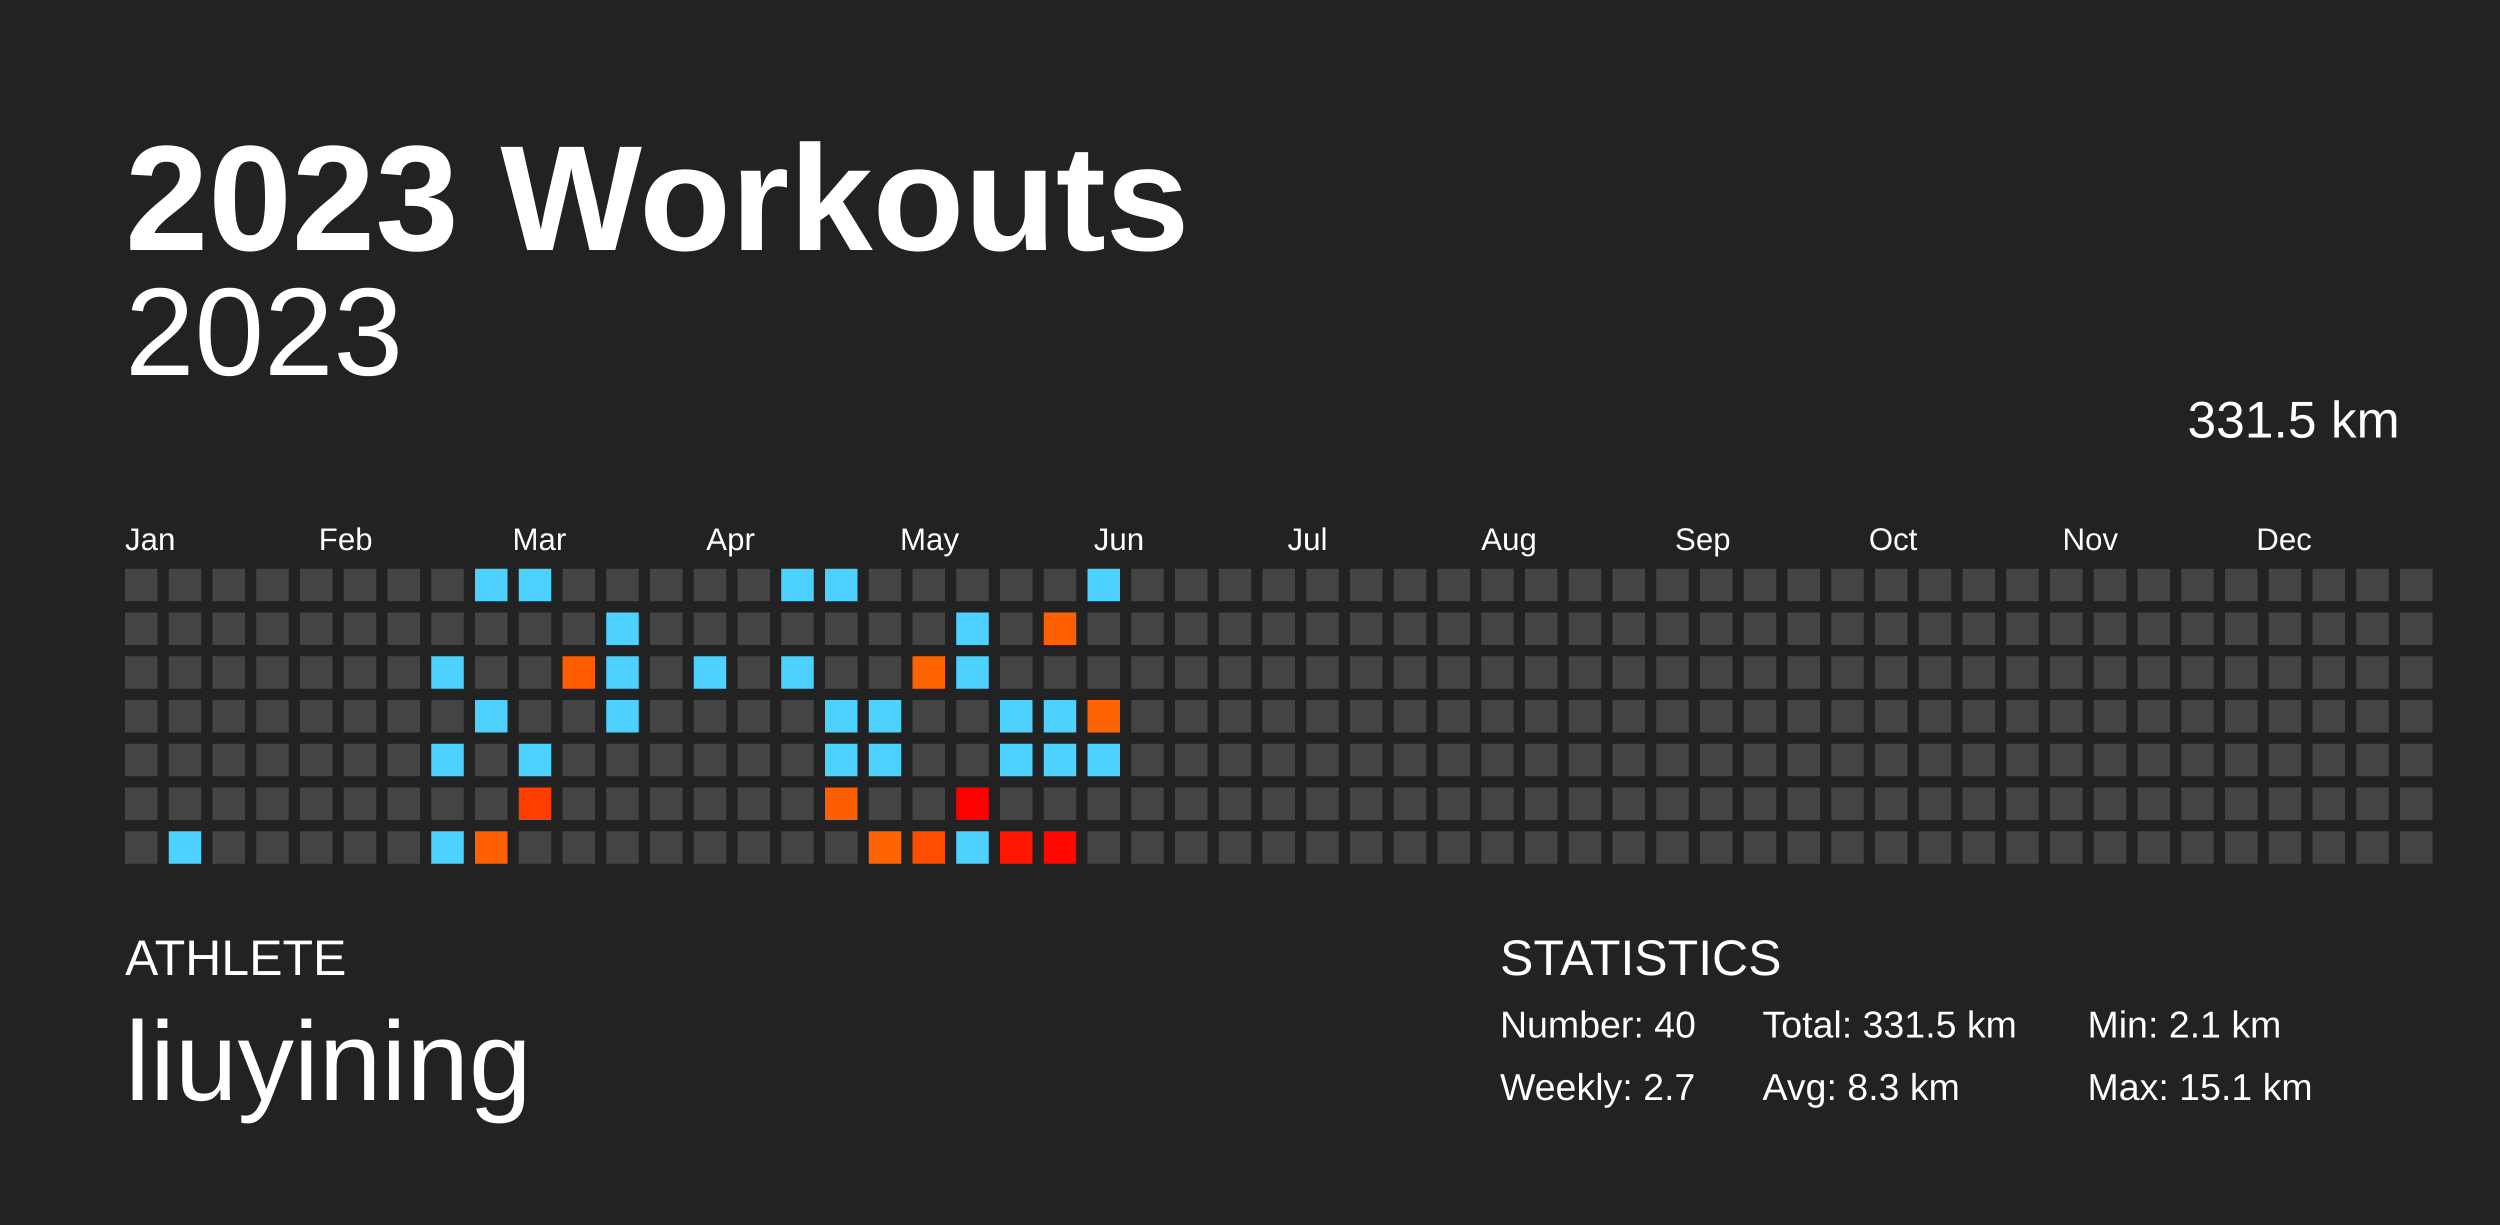
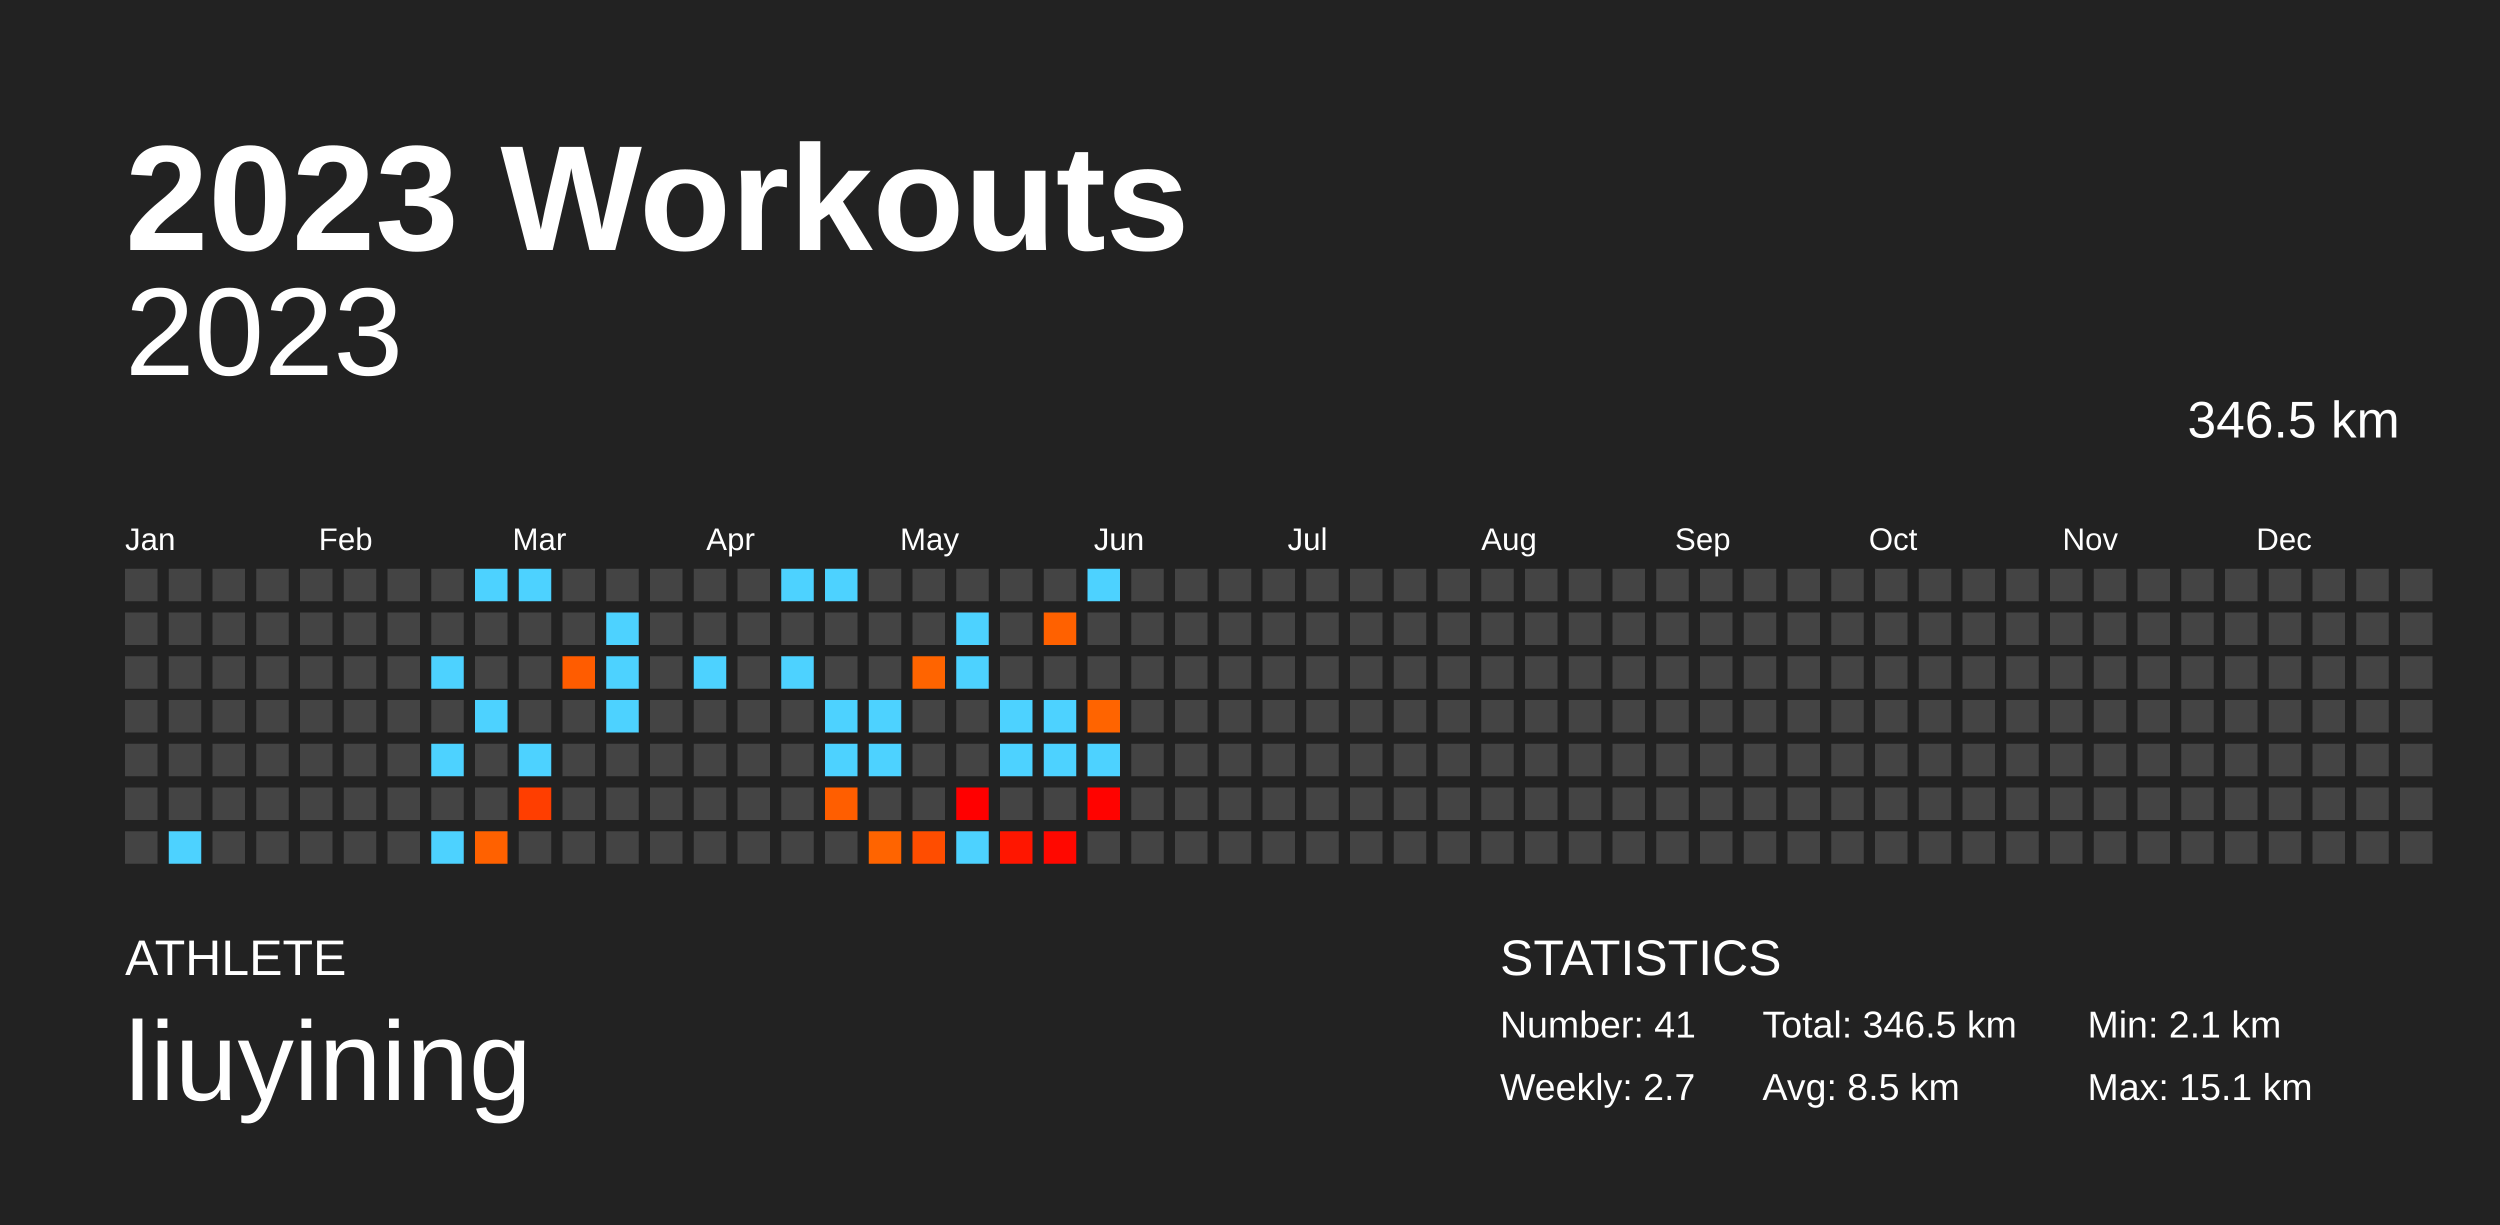
<svg xmlns="http://www.w3.org/2000/svg" baseProfile="full" height="98mm" version="1.1" viewBox="0,0,200,98" width="200mm">
  <defs />
  <rect fill="#222222" height="98" width="200" x="0" y="0" />
  <text fill="#FFFFFF" style="font-size:12px; font-family:Arial; font-weight:bold;" x="10" y="20">2023 Workouts</text>
  <text fill="#FFFFFF" style="font-size:4px; font-family:Arial" x="10" y="78">ATHLETE</text>
  <text fill="#FFFFFF" style="font-size:9px; font-family:Arial" x="10" y="88">liuyining</text>
  <text fill="#FFFFFF" style="font-size:4px; font-family:Arial" x="120" y="78">STATISTICS</text>
-   <text fill="#FFFFFF" style="font-size:3px; font-family:Arial" x="120" y="83">Number: 40</text>
+   <text fill="#FFFFFF" style="font-size:3px; font-family:Arial" x="120" y="83">Number: 41</text>
  <text fill="#FFFFFF" style="font-size:3px; font-family:Arial" x="120" y="88">Weekly: 2.7</text>
-   <text fill="#FFFFFF" style="font-size:3px; font-family:Arial" x="141" y="83">Total: 331.5 km</text>
-   <text fill="#FFFFFF" style="font-size:3px; font-family:Arial" x="141" y="88">Avg: 8.3 km</text>
+   <text fill="#FFFFFF" style="font-size:3px; font-family:Arial" x="141" y="83">Total: 346.5 km</text>
+   <text fill="#FFFFFF" style="font-size:3px; font-family:Arial" x="141" y="88">Avg: 8.5 km</text>
  <text fill="#FFFFFF" style="font-size:3px; font-family:Arial" x="167" y="83">Min: 2.1 km</text>
  <text fill="#FFFFFF" style="font-size:3px; font-family:Arial" x="167" y="88">Max: 15.1 km</text>
  <text alignment-baseline="hanging" fill="#FFFFFF" style="font-size:10.0px; font-family:Arial;" x="10" y="30">2023</text>
-   <text alignment-baseline="hanging" fill="#FFFFFF" style="font-size:4.125px; font-family:Arial;" x="175" y="35">331.5 km</text>
+   <text alignment-baseline="hanging" fill="#FFFFFF" style="font-size:4.125px; font-family:Arial;" x="175" y="35">346.5 km</text>
  <text fill="#FFFFFF" style="font-size:2.5px; font-family:Arial" x="10.0" y="44">Jan</text>
  <text fill="#FFFFFF" style="font-size:2.5px; font-family:Arial" x="25.5" y="44">Feb</text>
  <text fill="#FFFFFF" style="font-size:2.5px; font-family:Arial" x="41.0" y="44">Mar</text>
  <text fill="#FFFFFF" style="font-size:2.5px; font-family:Arial" x="56.5" y="44">Apr</text>
  <text fill="#FFFFFF" style="font-size:2.5px; font-family:Arial" x="72.0" y="44">May</text>
  <text fill="#FFFFFF" style="font-size:2.5px; font-family:Arial" x="87.5" y="44">Jun</text>
  <text fill="#FFFFFF" style="font-size:2.5px; font-family:Arial" x="103.0" y="44">Jul</text>
  <text fill="#FFFFFF" style="font-size:2.5px; font-family:Arial" x="118.5" y="44">Aug</text>
  <text fill="#FFFFFF" style="font-size:2.5px; font-family:Arial" x="134.0" y="44">Sep</text>
  <text fill="#FFFFFF" style="font-size:2.5px; font-family:Arial" x="149.5" y="44">Oct</text>
  <text fill="#FFFFFF" style="font-size:2.5px; font-family:Arial" x="165.0" y="44">Nov</text>
  <text fill="#FFFFFF" style="font-size:2.5px; font-family:Arial" x="180.5" y="44">Dec</text>
  <rect fill="#444444" height="2.6" width="2.6" x="10.0" y="45.5" />
  <rect fill="#444444" height="2.6" width="2.6" x="10.0" y="49.0" />
  <rect fill="#444444" height="2.6" width="2.6" x="10.0" y="52.5" />
  <rect fill="#444444" height="2.6" width="2.6" x="10.0" y="56.0" />
  <rect fill="#444444" height="2.6" width="2.6" x="10.0" y="59.5" />
  <rect fill="#444444" height="2.6" width="2.6" x="10.0" y="63.0" />
  <rect fill="#444444" height="2.6" width="2.6" x="10.0" y="66.5" />
  <rect fill="#444444" height="2.6" width="2.6" x="13.5" y="45.5" />
  <rect fill="#444444" height="2.6" width="2.6" x="13.5" y="49.0" />
  <rect fill="#444444" height="2.6" width="2.6" x="13.5" y="52.5" />
  <rect fill="#444444" height="2.6" width="2.6" x="13.5" y="56.0" />
  <rect fill="#444444" height="2.6" width="2.6" x="13.5" y="59.5" />
  <rect fill="#444444" height="2.6" width="2.6" x="13.5" y="63.0" />
  <rect fill="#4dd2ff" height="2.6" width="2.6" x="13.5" y="66.5" />
  <rect fill="#444444" height="2.6" width="2.6" x="17.0" y="45.5" />
  <rect fill="#444444" height="2.6" width="2.6" x="17.0" y="49.0" />
  <rect fill="#444444" height="2.6" width="2.6" x="17.0" y="52.5" />
  <rect fill="#444444" height="2.6" width="2.6" x="17.0" y="56.0" />
  <rect fill="#444444" height="2.6" width="2.6" x="17.0" y="59.5" />
  <rect fill="#444444" height="2.6" width="2.6" x="17.0" y="63.0" />
  <rect fill="#444444" height="2.6" width="2.6" x="17.0" y="66.5" />
  <rect fill="#444444" height="2.6" width="2.6" x="20.5" y="45.5" />
  <rect fill="#444444" height="2.6" width="2.6" x="20.5" y="49.0" />
  <rect fill="#444444" height="2.6" width="2.6" x="20.5" y="52.5" />
  <rect fill="#444444" height="2.6" width="2.6" x="20.5" y="56.0" />
  <rect fill="#444444" height="2.6" width="2.6" x="20.5" y="59.5" />
  <rect fill="#444444" height="2.6" width="2.6" x="20.5" y="63.0" />
  <rect fill="#444444" height="2.6" width="2.6" x="20.5" y="66.5" />
  <rect fill="#444444" height="2.6" width="2.6" x="24.0" y="45.5" />
  <rect fill="#444444" height="2.6" width="2.6" x="24.0" y="49.0" />
  <rect fill="#444444" height="2.6" width="2.6" x="24.0" y="52.5" />
  <rect fill="#444444" height="2.6" width="2.6" x="24.0" y="56.0" />
  <rect fill="#444444" height="2.6" width="2.6" x="24.0" y="59.5" />
  <rect fill="#444444" height="2.6" width="2.6" x="24.0" y="63.0" />
  <rect fill="#444444" height="2.6" width="2.6" x="24.0" y="66.5" />
  <rect fill="#444444" height="2.6" width="2.6" x="27.5" y="45.5" />
  <rect fill="#444444" height="2.6" width="2.6" x="27.5" y="49.0" />
  <rect fill="#444444" height="2.6" width="2.6" x="27.5" y="52.5" />
  <rect fill="#444444" height="2.6" width="2.6" x="27.5" y="56.0" />
  <rect fill="#444444" height="2.6" width="2.6" x="27.5" y="59.5" />
  <rect fill="#444444" height="2.6" width="2.6" x="27.5" y="63.0" />
  <rect fill="#444444" height="2.6" width="2.6" x="27.5" y="66.5" />
  <rect fill="#444444" height="2.6" width="2.6" x="31.0" y="45.5" />
  <rect fill="#444444" height="2.6" width="2.6" x="31.0" y="49.0" />
  <rect fill="#444444" height="2.6" width="2.6" x="31.0" y="52.5" />
  <rect fill="#444444" height="2.6" width="2.6" x="31.0" y="56.0" />
  <rect fill="#444444" height="2.6" width="2.6" x="31.0" y="59.5" />
  <rect fill="#444444" height="2.6" width="2.6" x="31.0" y="63.0" />
  <rect fill="#444444" height="2.6" width="2.6" x="31.0" y="66.5" />
  <rect fill="#444444" height="2.6" width="2.6" x="34.5" y="45.5" />
  <rect fill="#444444" height="2.6" width="2.6" x="34.5" y="49.0" />
  <rect fill="#4dd2ff" height="2.6" width="2.6" x="34.5" y="52.5" />
  <rect fill="#444444" height="2.6" width="2.6" x="34.5" y="56.0" />
  <rect fill="#4dd2ff" height="2.6" width="2.6" x="34.5" y="59.5" />
  <rect fill="#444444" height="2.6" width="2.6" x="34.5" y="63.0" />
  <rect fill="#4dd2ff" height="2.6" width="2.6" x="34.5" y="66.5" />
  <rect fill="#4dd2ff" height="2.6" width="2.6" x="38.0" y="45.5" />
  <rect fill="#444444" height="2.6" width="2.6" x="38.0" y="49.0" />
  <rect fill="#444444" height="2.6" width="2.6" x="38.0" y="52.5" />
  <rect fill="#4dd2ff" height="2.6" width="2.6" x="38.0" y="56.0" />
  <rect fill="#444444" height="2.6" width="2.6" x="38.0" y="59.5" />
  <rect fill="#444444" height="2.6" width="2.6" x="38.0" y="63.0" />
  <rect fill="#ff6100" height="2.6" width="2.6" x="38.0" y="66.5" />
  <rect fill="#4dd2ff" height="2.6" width="2.6" x="41.5" y="45.5" />
  <rect fill="#444444" height="2.6" width="2.6" x="41.5" y="49.0" />
  <rect fill="#444444" height="2.6" width="2.6" x="41.5" y="52.5" />
  <rect fill="#444444" height="2.6" width="2.6" x="41.5" y="56.0" />
  <rect fill="#4dd2ff" height="2.6" width="2.6" x="41.5" y="59.5" />
  <rect fill="#ff3e00" height="2.6" width="2.6" x="41.5" y="63.0" />
  <rect fill="#444444" height="2.6" width="2.6" x="41.5" y="66.5" />
  <rect fill="#444444" height="2.6" width="2.6" x="45.0" y="45.5" />
  <rect fill="#444444" height="2.6" width="2.6" x="45.0" y="49.0" />
  <rect fill="#ff5c00" height="2.6" width="2.6" x="45.0" y="52.5" />
  <rect fill="#444444" height="2.6" width="2.6" x="45.0" y="56.0" />
  <rect fill="#444444" height="2.6" width="2.6" x="45.0" y="59.5" />
  <rect fill="#444444" height="2.6" width="2.6" x="45.0" y="63.0" />
  <rect fill="#444444" height="2.6" width="2.6" x="45.0" y="66.5" />
  <rect fill="#444444" height="2.6" width="2.6" x="48.5" y="45.5" />
  <rect fill="#4dd2ff" height="2.6" width="2.6" x="48.5" y="49.0" />
  <rect fill="#4dd2ff" height="2.6" width="2.6" x="48.5" y="52.5" />
  <rect fill="#4dd2ff" height="2.6" width="2.6" x="48.5" y="56.0" />
  <rect fill="#444444" height="2.6" width="2.6" x="48.5" y="59.5" />
  <rect fill="#444444" height="2.6" width="2.6" x="48.5" y="63.0" />
  <rect fill="#444444" height="2.6" width="2.6" x="48.5" y="66.5" />
  <rect fill="#444444" height="2.6" width="2.6" x="52.0" y="45.5" />
  <rect fill="#444444" height="2.6" width="2.6" x="52.0" y="49.0" />
  <rect fill="#444444" height="2.6" width="2.6" x="52.0" y="52.5" />
  <rect fill="#444444" height="2.6" width="2.6" x="52.0" y="56.0" />
  <rect fill="#444444" height="2.6" width="2.6" x="52.0" y="59.5" />
  <rect fill="#444444" height="2.6" width="2.6" x="52.0" y="63.0" />
  <rect fill="#444444" height="2.6" width="2.6" x="52.0" y="66.5" />
  <rect fill="#444444" height="2.6" width="2.6" x="55.5" y="45.5" />
  <rect fill="#444444" height="2.6" width="2.6" x="55.5" y="49.0" />
  <rect fill="#4dd2ff" height="2.6" width="2.6" x="55.5" y="52.5" />
  <rect fill="#444444" height="2.6" width="2.6" x="55.5" y="56.0" />
  <rect fill="#444444" height="2.6" width="2.6" x="55.5" y="59.5" />
  <rect fill="#444444" height="2.6" width="2.6" x="55.5" y="63.0" />
  <rect fill="#444444" height="2.6" width="2.6" x="55.5" y="66.5" />
  <rect fill="#444444" height="2.6" width="2.6" x="59.0" y="45.5" />
  <rect fill="#444444" height="2.6" width="2.6" x="59.0" y="49.0" />
  <rect fill="#444444" height="2.6" width="2.6" x="59.0" y="52.5" />
  <rect fill="#444444" height="2.6" width="2.6" x="59.0" y="56.0" />
  <rect fill="#444444" height="2.6" width="2.6" x="59.0" y="59.5" />
  <rect fill="#444444" height="2.6" width="2.6" x="59.0" y="63.0" />
  <rect fill="#444444" height="2.6" width="2.6" x="59.0" y="66.5" />
  <rect fill="#4dd2ff" height="2.6" width="2.6" x="62.5" y="45.5" />
  <rect fill="#444444" height="2.6" width="2.6" x="62.5" y="49.0" />
  <rect fill="#4dd2ff" height="2.6" width="2.6" x="62.5" y="52.5" />
  <rect fill="#444444" height="2.6" width="2.6" x="62.5" y="56.0" />
  <rect fill="#444444" height="2.6" width="2.6" x="62.5" y="59.5" />
  <rect fill="#444444" height="2.6" width="2.6" x="62.5" y="63.0" />
  <rect fill="#444444" height="2.6" width="2.6" x="62.5" y="66.5" />
  <rect fill="#4dd2ff" height="2.6" width="2.6" x="66.0" y="45.5" />
  <rect fill="#444444" height="2.6" width="2.6" x="66.0" y="49.0" />
  <rect fill="#444444" height="2.6" width="2.6" x="66.0" y="52.5" />
  <rect fill="#4dd2ff" height="2.6" width="2.6" x="66.0" y="56.0" />
  <rect fill="#4dd2ff" height="2.6" width="2.6" x="66.0" y="59.5" />
  <rect fill="#ff5e00" height="2.6" width="2.6" x="66.0" y="63.0" />
  <rect fill="#444444" height="2.6" width="2.6" x="66.0" y="66.5" />
  <rect fill="#444444" height="2.6" width="2.6" x="69.5" y="45.5" />
  <rect fill="#444444" height="2.6" width="2.6" x="69.5" y="49.0" />
  <rect fill="#444444" height="2.6" width="2.6" x="69.5" y="52.5" />
  <rect fill="#4dd2ff" height="2.6" width="2.6" x="69.5" y="56.0" />
  <rect fill="#4dd2ff" height="2.6" width="2.6" x="69.5" y="59.5" />
  <rect fill="#444444" height="2.6" width="2.6" x="69.5" y="63.0" />
  <rect fill="#ff6400" height="2.6" width="2.6" x="69.5" y="66.5" />
  <rect fill="#444444" height="2.6" width="2.6" x="73.0" y="45.5" />
  <rect fill="#444444" height="2.6" width="2.6" x="73.0" y="49.0" />
  <rect fill="#ff6400" height="2.6" width="2.6" x="73.0" y="52.5" />
  <rect fill="#444444" height="2.6" width="2.6" x="73.0" y="56.0" />
  <rect fill="#444444" height="2.6" width="2.6" x="73.0" y="59.5" />
  <rect fill="#444444" height="2.6" width="2.6" x="73.0" y="63.0" />
  <rect fill="#ff4d00" height="2.6" width="2.6" x="73.0" y="66.5" />
  <rect fill="#444444" height="2.6" width="2.6" x="76.5" y="45.5" />
  <rect fill="#4dd2ff" height="2.6" width="2.6" x="76.5" y="49.0" />
  <rect fill="#4dd2ff" height="2.6" width="2.6" x="76.5" y="52.5" />
  <rect fill="#444444" height="2.6" width="2.6" x="76.5" y="56.0" />
  <rect fill="#444444" height="2.6" width="2.6" x="76.5" y="59.5" />
  <rect fill="#ff0000" height="2.6" width="2.6" x="76.5" y="63.0" />
  <rect fill="#4dd2ff" height="2.6" width="2.6" x="76.5" y="66.5" />
  <rect fill="#444444" height="2.6" width="2.6" x="80.0" y="45.5" />
  <rect fill="#444444" height="2.6" width="2.6" x="80.0" y="49.0" />
  <rect fill="#444444" height="2.6" width="2.6" x="80.0" y="52.5" />
  <rect fill="#4dd2ff" height="2.6" width="2.6" x="80.0" y="56.0" />
  <rect fill="#4dd2ff" height="2.6" width="2.6" x="80.0" y="59.5" />
  <rect fill="#444444" height="2.6" width="2.6" x="80.0" y="63.0" />
  <rect fill="#ff1600" height="2.6" width="2.6" x="80.0" y="66.5" />
  <rect fill="#444444" height="2.6" width="2.6" x="83.5" y="45.5" />
  <rect fill="#ff6100" height="2.6" width="2.6" x="83.5" y="49.0" />
  <rect fill="#444444" height="2.6" width="2.6" x="83.5" y="52.5" />
  <rect fill="#4dd2ff" height="2.6" width="2.6" x="83.5" y="56.0" />
  <rect fill="#4dd2ff" height="2.6" width="2.6" x="83.5" y="59.5" />
  <rect fill="#444444" height="2.6" width="2.6" x="83.5" y="63.0" />
  <rect fill="#ff0800" height="2.6" width="2.6" x="83.5" y="66.5" />
  <rect fill="#4dd2ff" height="2.6" width="2.6" x="87.0" y="45.5" />
  <rect fill="#444444" height="2.6" width="2.6" x="87.0" y="49.0" />
  <rect fill="#444444" height="2.6" width="2.6" x="87.0" y="52.5" />
  <rect fill="#ff6400" height="2.6" width="2.6" x="87.0" y="56.0" />
  <rect fill="#4dd2ff" height="2.6" width="2.6" x="87.0" y="59.5" />
-   <rect fill="#444444" height="2.6" width="2.6" x="87.0" y="63.0" />
+   <rect fill="#ff0300" height="2.6" width="2.6" x="87.0" y="63.0" />
  <rect fill="#444444" height="2.6" width="2.6" x="87.0" y="66.5" />
  <rect fill="#444444" height="2.6" width="2.6" x="90.5" y="45.5" />
  <rect fill="#444444" height="2.6" width="2.6" x="90.5" y="49.0" />
  <rect fill="#444444" height="2.6" width="2.6" x="90.5" y="52.5" />
  <rect fill="#444444" height="2.6" width="2.6" x="90.5" y="56.0" />
  <rect fill="#444444" height="2.6" width="2.6" x="90.5" y="59.5" />
  <rect fill="#444444" height="2.6" width="2.6" x="90.5" y="63.0" />
  <rect fill="#444444" height="2.6" width="2.6" x="90.5" y="66.5" />
  <rect fill="#444444" height="2.6" width="2.6" x="94.0" y="45.5" />
  <rect fill="#444444" height="2.6" width="2.6" x="94.0" y="49.0" />
  <rect fill="#444444" height="2.6" width="2.6" x="94.0" y="52.5" />
  <rect fill="#444444" height="2.6" width="2.6" x="94.0" y="56.0" />
  <rect fill="#444444" height="2.6" width="2.6" x="94.0" y="59.5" />
  <rect fill="#444444" height="2.6" width="2.6" x="94.0" y="63.0" />
  <rect fill="#444444" height="2.6" width="2.6" x="94.0" y="66.5" />
  <rect fill="#444444" height="2.6" width="2.6" x="97.5" y="45.5" />
  <rect fill="#444444" height="2.6" width="2.6" x="97.5" y="49.0" />
  <rect fill="#444444" height="2.6" width="2.6" x="97.5" y="52.5" />
  <rect fill="#444444" height="2.6" width="2.6" x="97.5" y="56.0" />
  <rect fill="#444444" height="2.6" width="2.6" x="97.5" y="59.5" />
  <rect fill="#444444" height="2.6" width="2.6" x="97.5" y="63.0" />
  <rect fill="#444444" height="2.6" width="2.6" x="97.5" y="66.5" />
  <rect fill="#444444" height="2.6" width="2.6" x="101.0" y="45.5" />
  <rect fill="#444444" height="2.6" width="2.6" x="101.0" y="49.0" />
  <rect fill="#444444" height="2.6" width="2.6" x="101.0" y="52.5" />
  <rect fill="#444444" height="2.6" width="2.6" x="101.0" y="56.0" />
  <rect fill="#444444" height="2.6" width="2.6" x="101.0" y="59.5" />
  <rect fill="#444444" height="2.6" width="2.6" x="101.0" y="63.0" />
  <rect fill="#444444" height="2.6" width="2.6" x="101.0" y="66.5" />
  <rect fill="#444444" height="2.6" width="2.6" x="104.5" y="45.5" />
  <rect fill="#444444" height="2.6" width="2.6" x="104.5" y="49.0" />
  <rect fill="#444444" height="2.6" width="2.6" x="104.5" y="52.5" />
  <rect fill="#444444" height="2.6" width="2.6" x="104.5" y="56.0" />
  <rect fill="#444444" height="2.6" width="2.6" x="104.5" y="59.5" />
  <rect fill="#444444" height="2.6" width="2.6" x="104.5" y="63.0" />
  <rect fill="#444444" height="2.6" width="2.6" x="104.5" y="66.5" />
  <rect fill="#444444" height="2.6" width="2.6" x="108.0" y="45.5" />
  <rect fill="#444444" height="2.6" width="2.6" x="108.0" y="49.0" />
  <rect fill="#444444" height="2.6" width="2.6" x="108.0" y="52.5" />
  <rect fill="#444444" height="2.6" width="2.6" x="108.0" y="56.0" />
  <rect fill="#444444" height="2.6" width="2.6" x="108.0" y="59.5" />
  <rect fill="#444444" height="2.6" width="2.6" x="108.0" y="63.0" />
  <rect fill="#444444" height="2.6" width="2.6" x="108.0" y="66.5" />
  <rect fill="#444444" height="2.6" width="2.6" x="111.5" y="45.5" />
  <rect fill="#444444" height="2.6" width="2.6" x="111.5" y="49.0" />
  <rect fill="#444444" height="2.6" width="2.6" x="111.5" y="52.5" />
  <rect fill="#444444" height="2.6" width="2.6" x="111.5" y="56.0" />
  <rect fill="#444444" height="2.6" width="2.6" x="111.5" y="59.5" />
  <rect fill="#444444" height="2.6" width="2.6" x="111.5" y="63.0" />
  <rect fill="#444444" height="2.6" width="2.6" x="111.5" y="66.5" />
  <rect fill="#444444" height="2.6" width="2.6" x="115.0" y="45.5" />
  <rect fill="#444444" height="2.6" width="2.6" x="115.0" y="49.0" />
  <rect fill="#444444" height="2.6" width="2.6" x="115.0" y="52.5" />
  <rect fill="#444444" height="2.6" width="2.6" x="115.0" y="56.0" />
  <rect fill="#444444" height="2.6" width="2.6" x="115.0" y="59.5" />
  <rect fill="#444444" height="2.6" width="2.6" x="115.0" y="63.0" />
  <rect fill="#444444" height="2.6" width="2.6" x="115.0" y="66.5" />
  <rect fill="#444444" height="2.6" width="2.6" x="118.5" y="45.5" />
  <rect fill="#444444" height="2.6" width="2.6" x="118.5" y="49.0" />
  <rect fill="#444444" height="2.6" width="2.6" x="118.5" y="52.5" />
  <rect fill="#444444" height="2.6" width="2.6" x="118.5" y="56.0" />
  <rect fill="#444444" height="2.6" width="2.6" x="118.5" y="59.5" />
  <rect fill="#444444" height="2.6" width="2.6" x="118.5" y="63.0" />
  <rect fill="#444444" height="2.6" width="2.6" x="118.5" y="66.5" />
  <rect fill="#444444" height="2.6" width="2.6" x="122.0" y="45.5" />
  <rect fill="#444444" height="2.6" width="2.6" x="122.0" y="49.0" />
  <rect fill="#444444" height="2.6" width="2.6" x="122.0" y="52.5" />
  <rect fill="#444444" height="2.6" width="2.6" x="122.0" y="56.0" />
  <rect fill="#444444" height="2.6" width="2.6" x="122.0" y="59.5" />
  <rect fill="#444444" height="2.6" width="2.6" x="122.0" y="63.0" />
  <rect fill="#444444" height="2.6" width="2.6" x="122.0" y="66.5" />
  <rect fill="#444444" height="2.6" width="2.6" x="125.5" y="45.5" />
  <rect fill="#444444" height="2.6" width="2.6" x="125.5" y="49.0" />
  <rect fill="#444444" height="2.6" width="2.6" x="125.5" y="52.5" />
  <rect fill="#444444" height="2.6" width="2.6" x="125.5" y="56.0" />
  <rect fill="#444444" height="2.6" width="2.6" x="125.5" y="59.5" />
  <rect fill="#444444" height="2.6" width="2.6" x="125.5" y="63.0" />
  <rect fill="#444444" height="2.6" width="2.6" x="125.5" y="66.5" />
  <rect fill="#444444" height="2.6" width="2.6" x="129.0" y="45.5" />
  <rect fill="#444444" height="2.6" width="2.6" x="129.0" y="49.0" />
  <rect fill="#444444" height="2.6" width="2.6" x="129.0" y="52.5" />
  <rect fill="#444444" height="2.6" width="2.6" x="129.0" y="56.0" />
  <rect fill="#444444" height="2.6" width="2.6" x="129.0" y="59.5" />
  <rect fill="#444444" height="2.6" width="2.6" x="129.0" y="63.0" />
  <rect fill="#444444" height="2.6" width="2.6" x="129.0" y="66.5" />
  <rect fill="#444444" height="2.6" width="2.6" x="132.5" y="45.5" />
  <rect fill="#444444" height="2.6" width="2.6" x="132.5" y="49.0" />
  <rect fill="#444444" height="2.6" width="2.6" x="132.5" y="52.5" />
  <rect fill="#444444" height="2.6" width="2.6" x="132.5" y="56.0" />
  <rect fill="#444444" height="2.6" width="2.6" x="132.5" y="59.5" />
  <rect fill="#444444" height="2.6" width="2.6" x="132.5" y="63.0" />
  <rect fill="#444444" height="2.6" width="2.6" x="132.5" y="66.5" />
  <rect fill="#444444" height="2.6" width="2.6" x="136.0" y="45.5" />
  <rect fill="#444444" height="2.6" width="2.6" x="136.0" y="49.0" />
  <rect fill="#444444" height="2.6" width="2.6" x="136.0" y="52.5" />
  <rect fill="#444444" height="2.6" width="2.6" x="136.0" y="56.0" />
  <rect fill="#444444" height="2.6" width="2.6" x="136.0" y="59.5" />
  <rect fill="#444444" height="2.6" width="2.6" x="136.0" y="63.0" />
  <rect fill="#444444" height="2.6" width="2.6" x="136.0" y="66.5" />
  <rect fill="#444444" height="2.6" width="2.6" x="139.5" y="45.5" />
  <rect fill="#444444" height="2.6" width="2.6" x="139.5" y="49.0" />
  <rect fill="#444444" height="2.6" width="2.6" x="139.5" y="52.5" />
  <rect fill="#444444" height="2.6" width="2.6" x="139.5" y="56.0" />
  <rect fill="#444444" height="2.6" width="2.6" x="139.5" y="59.5" />
  <rect fill="#444444" height="2.6" width="2.6" x="139.5" y="63.0" />
  <rect fill="#444444" height="2.6" width="2.6" x="139.5" y="66.5" />
  <rect fill="#444444" height="2.6" width="2.6" x="143.0" y="45.5" />
  <rect fill="#444444" height="2.6" width="2.6" x="143.0" y="49.0" />
  <rect fill="#444444" height="2.6" width="2.6" x="143.0" y="52.5" />
  <rect fill="#444444" height="2.6" width="2.6" x="143.0" y="56.0" />
  <rect fill="#444444" height="2.6" width="2.6" x="143.0" y="59.5" />
  <rect fill="#444444" height="2.6" width="2.6" x="143.0" y="63.0" />
  <rect fill="#444444" height="2.6" width="2.6" x="143.0" y="66.5" />
  <rect fill="#444444" height="2.6" width="2.6" x="146.5" y="45.5" />
  <rect fill="#444444" height="2.6" width="2.6" x="146.5" y="49.0" />
  <rect fill="#444444" height="2.6" width="2.6" x="146.5" y="52.5" />
  <rect fill="#444444" height="2.6" width="2.6" x="146.5" y="56.0" />
  <rect fill="#444444" height="2.6" width="2.6" x="146.5" y="59.5" />
  <rect fill="#444444" height="2.6" width="2.6" x="146.5" y="63.0" />
  <rect fill="#444444" height="2.6" width="2.6" x="146.5" y="66.5" />
  <rect fill="#444444" height="2.6" width="2.6" x="150.0" y="45.5" />
  <rect fill="#444444" height="2.6" width="2.6" x="150.0" y="49.0" />
  <rect fill="#444444" height="2.6" width="2.6" x="150.0" y="52.5" />
  <rect fill="#444444" height="2.6" width="2.6" x="150.0" y="56.0" />
  <rect fill="#444444" height="2.6" width="2.6" x="150.0" y="59.5" />
  <rect fill="#444444" height="2.6" width="2.6" x="150.0" y="63.0" />
  <rect fill="#444444" height="2.6" width="2.6" x="150.0" y="66.5" />
  <rect fill="#444444" height="2.6" width="2.6" x="153.5" y="45.5" />
  <rect fill="#444444" height="2.6" width="2.6" x="153.5" y="49.0" />
  <rect fill="#444444" height="2.6" width="2.6" x="153.5" y="52.5" />
  <rect fill="#444444" height="2.6" width="2.6" x="153.5" y="56.0" />
  <rect fill="#444444" height="2.6" width="2.6" x="153.5" y="59.5" />
  <rect fill="#444444" height="2.6" width="2.6" x="153.5" y="63.0" />
  <rect fill="#444444" height="2.6" width="2.6" x="153.5" y="66.5" />
  <rect fill="#444444" height="2.6" width="2.6" x="157.0" y="45.5" />
  <rect fill="#444444" height="2.6" width="2.6" x="157.0" y="49.0" />
  <rect fill="#444444" height="2.6" width="2.6" x="157.0" y="52.5" />
  <rect fill="#444444" height="2.6" width="2.6" x="157.0" y="56.0" />
  <rect fill="#444444" height="2.6" width="2.6" x="157.0" y="59.5" />
  <rect fill="#444444" height="2.6" width="2.6" x="157.0" y="63.0" />
  <rect fill="#444444" height="2.6" width="2.6" x="157.0" y="66.5" />
  <rect fill="#444444" height="2.6" width="2.6" x="160.5" y="45.5" />
  <rect fill="#444444" height="2.6" width="2.6" x="160.5" y="49.0" />
  <rect fill="#444444" height="2.6" width="2.6" x="160.5" y="52.5" />
  <rect fill="#444444" height="2.6" width="2.6" x="160.5" y="56.0" />
  <rect fill="#444444" height="2.6" width="2.6" x="160.5" y="59.5" />
  <rect fill="#444444" height="2.6" width="2.6" x="160.5" y="63.0" />
  <rect fill="#444444" height="2.6" width="2.6" x="160.5" y="66.5" />
  <rect fill="#444444" height="2.6" width="2.6" x="164.0" y="45.5" />
  <rect fill="#444444" height="2.6" width="2.6" x="164.0" y="49.0" />
  <rect fill="#444444" height="2.6" width="2.6" x="164.0" y="52.5" />
  <rect fill="#444444" height="2.6" width="2.6" x="164.0" y="56.0" />
  <rect fill="#444444" height="2.6" width="2.6" x="164.0" y="59.5" />
  <rect fill="#444444" height="2.6" width="2.6" x="164.0" y="63.0" />
  <rect fill="#444444" height="2.6" width="2.6" x="164.0" y="66.5" />
  <rect fill="#444444" height="2.6" width="2.6" x="167.5" y="45.5" />
  <rect fill="#444444" height="2.6" width="2.6" x="167.5" y="49.0" />
  <rect fill="#444444" height="2.6" width="2.6" x="167.5" y="52.5" />
  <rect fill="#444444" height="2.6" width="2.6" x="167.5" y="56.0" />
  <rect fill="#444444" height="2.6" width="2.6" x="167.5" y="59.5" />
  <rect fill="#444444" height="2.6" width="2.6" x="167.5" y="63.0" />
  <rect fill="#444444" height="2.6" width="2.6" x="167.5" y="66.5" />
  <rect fill="#444444" height="2.6" width="2.6" x="171.0" y="45.5" />
  <rect fill="#444444" height="2.6" width="2.6" x="171.0" y="49.0" />
  <rect fill="#444444" height="2.6" width="2.6" x="171.0" y="52.5" />
  <rect fill="#444444" height="2.6" width="2.6" x="171.0" y="56.0" />
  <rect fill="#444444" height="2.6" width="2.6" x="171.0" y="59.5" />
  <rect fill="#444444" height="2.6" width="2.6" x="171.0" y="63.0" />
  <rect fill="#444444" height="2.6" width="2.6" x="171.0" y="66.5" />
  <rect fill="#444444" height="2.6" width="2.6" x="174.5" y="45.5" />
  <rect fill="#444444" height="2.6" width="2.6" x="174.5" y="49.0" />
  <rect fill="#444444" height="2.6" width="2.6" x="174.5" y="52.5" />
  <rect fill="#444444" height="2.6" width="2.6" x="174.5" y="56.0" />
  <rect fill="#444444" height="2.6" width="2.6" x="174.5" y="59.5" />
  <rect fill="#444444" height="2.6" width="2.6" x="174.5" y="63.0" />
  <rect fill="#444444" height="2.6" width="2.6" x="174.5" y="66.5" />
  <rect fill="#444444" height="2.6" width="2.6" x="178.0" y="45.5" />
  <rect fill="#444444" height="2.6" width="2.6" x="178.0" y="49.0" />
  <rect fill="#444444" height="2.6" width="2.6" x="178.0" y="52.5" />
  <rect fill="#444444" height="2.6" width="2.6" x="178.0" y="56.0" />
  <rect fill="#444444" height="2.6" width="2.6" x="178.0" y="59.5" />
  <rect fill="#444444" height="2.6" width="2.6" x="178.0" y="63.0" />
  <rect fill="#444444" height="2.6" width="2.6" x="178.0" y="66.5" />
  <rect fill="#444444" height="2.6" width="2.6" x="181.5" y="45.5" />
  <rect fill="#444444" height="2.6" width="2.6" x="181.5" y="49.0" />
  <rect fill="#444444" height="2.6" width="2.6" x="181.5" y="52.5" />
  <rect fill="#444444" height="2.6" width="2.6" x="181.5" y="56.0" />
  <rect fill="#444444" height="2.6" width="2.6" x="181.5" y="59.5" />
  <rect fill="#444444" height="2.6" width="2.6" x="181.5" y="63.0" />
  <rect fill="#444444" height="2.6" width="2.6" x="181.5" y="66.5" />
  <rect fill="#444444" height="2.6" width="2.6" x="185.0" y="45.5" />
  <rect fill="#444444" height="2.6" width="2.6" x="185.0" y="49.0" />
  <rect fill="#444444" height="2.6" width="2.6" x="185.0" y="52.5" />
  <rect fill="#444444" height="2.6" width="2.6" x="185.0" y="56.0" />
  <rect fill="#444444" height="2.6" width="2.6" x="185.0" y="59.5" />
  <rect fill="#444444" height="2.6" width="2.6" x="185.0" y="63.0" />
  <rect fill="#444444" height="2.6" width="2.6" x="185.0" y="66.5" />
  <rect fill="#444444" height="2.6" width="2.6" x="188.5" y="45.5" />
  <rect fill="#444444" height="2.6" width="2.6" x="188.5" y="49.0" />
  <rect fill="#444444" height="2.6" width="2.6" x="188.5" y="52.5" />
  <rect fill="#444444" height="2.6" width="2.6" x="188.5" y="56.0" />
  <rect fill="#444444" height="2.6" width="2.6" x="188.5" y="59.5" />
  <rect fill="#444444" height="2.6" width="2.6" x="188.5" y="63.0" />
  <rect fill="#444444" height="2.6" width="2.6" x="188.5" y="66.5" />
  <rect fill="#444444" height="2.6" width="2.6" x="192.0" y="45.5" />
  <rect fill="#444444" height="2.6" width="2.6" x="192.0" y="49.0" />
  <rect fill="#444444" height="2.6" width="2.6" x="192.0" y="52.5" />
  <rect fill="#444444" height="2.6" width="2.6" x="192.0" y="56.0" />
  <rect fill="#444444" height="2.6" width="2.6" x="192.0" y="59.5" />
  <rect fill="#444444" height="2.6" width="2.6" x="192.0" y="63.0" />
  <rect fill="#444444" height="2.6" width="2.6" x="192.0" y="66.5" />
</svg>
